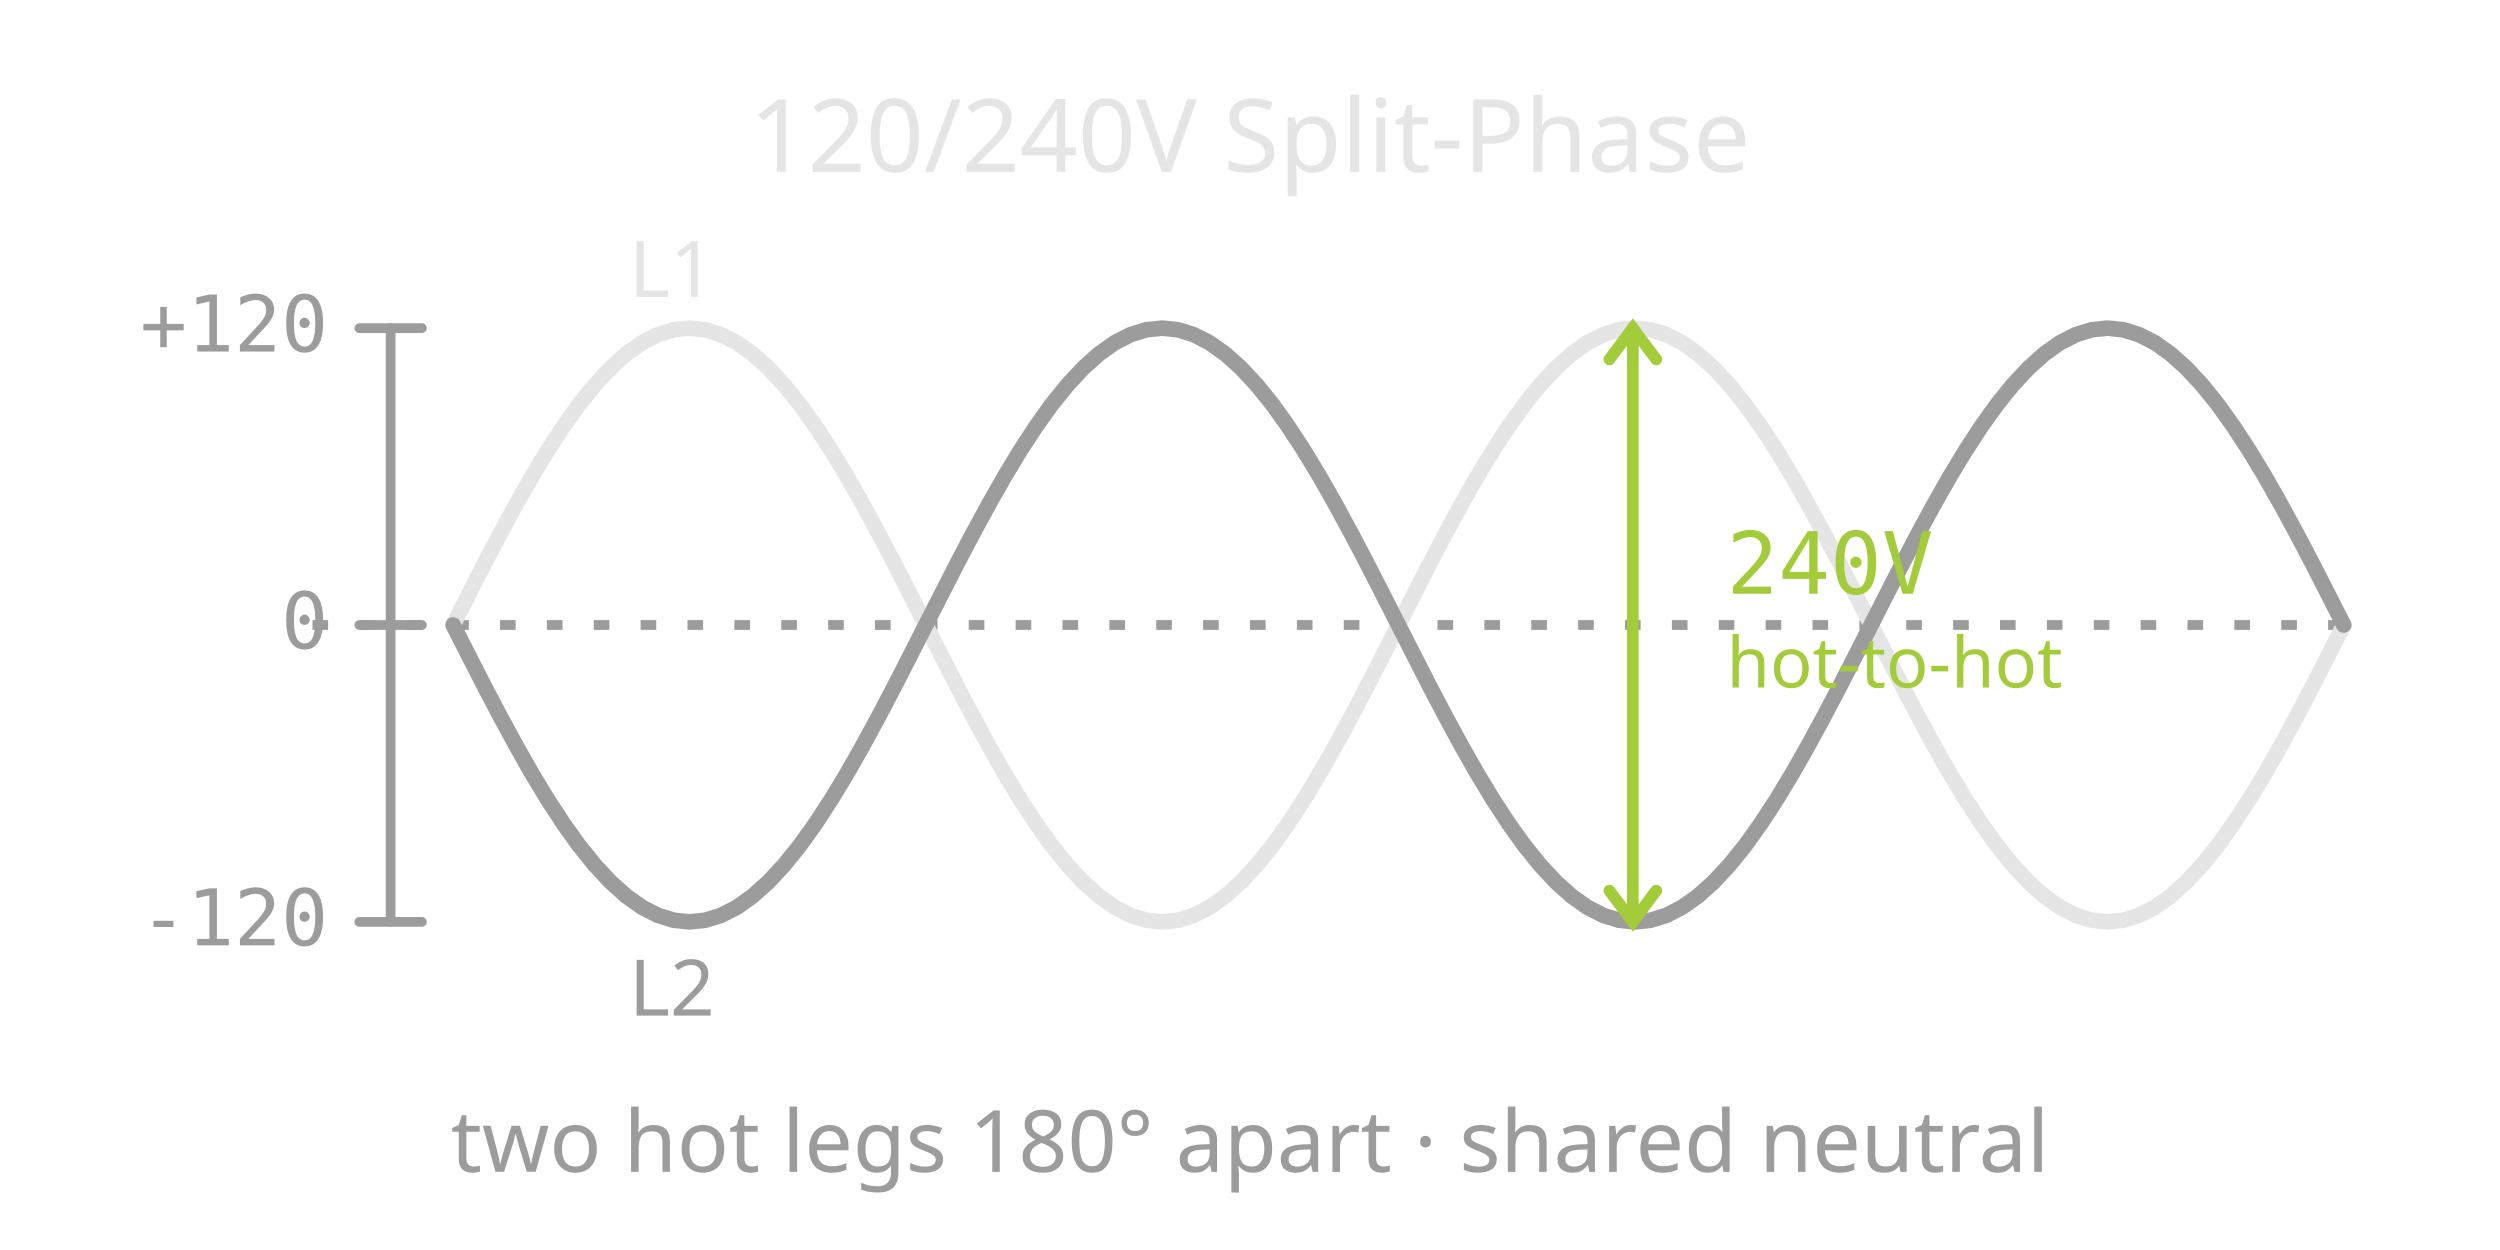
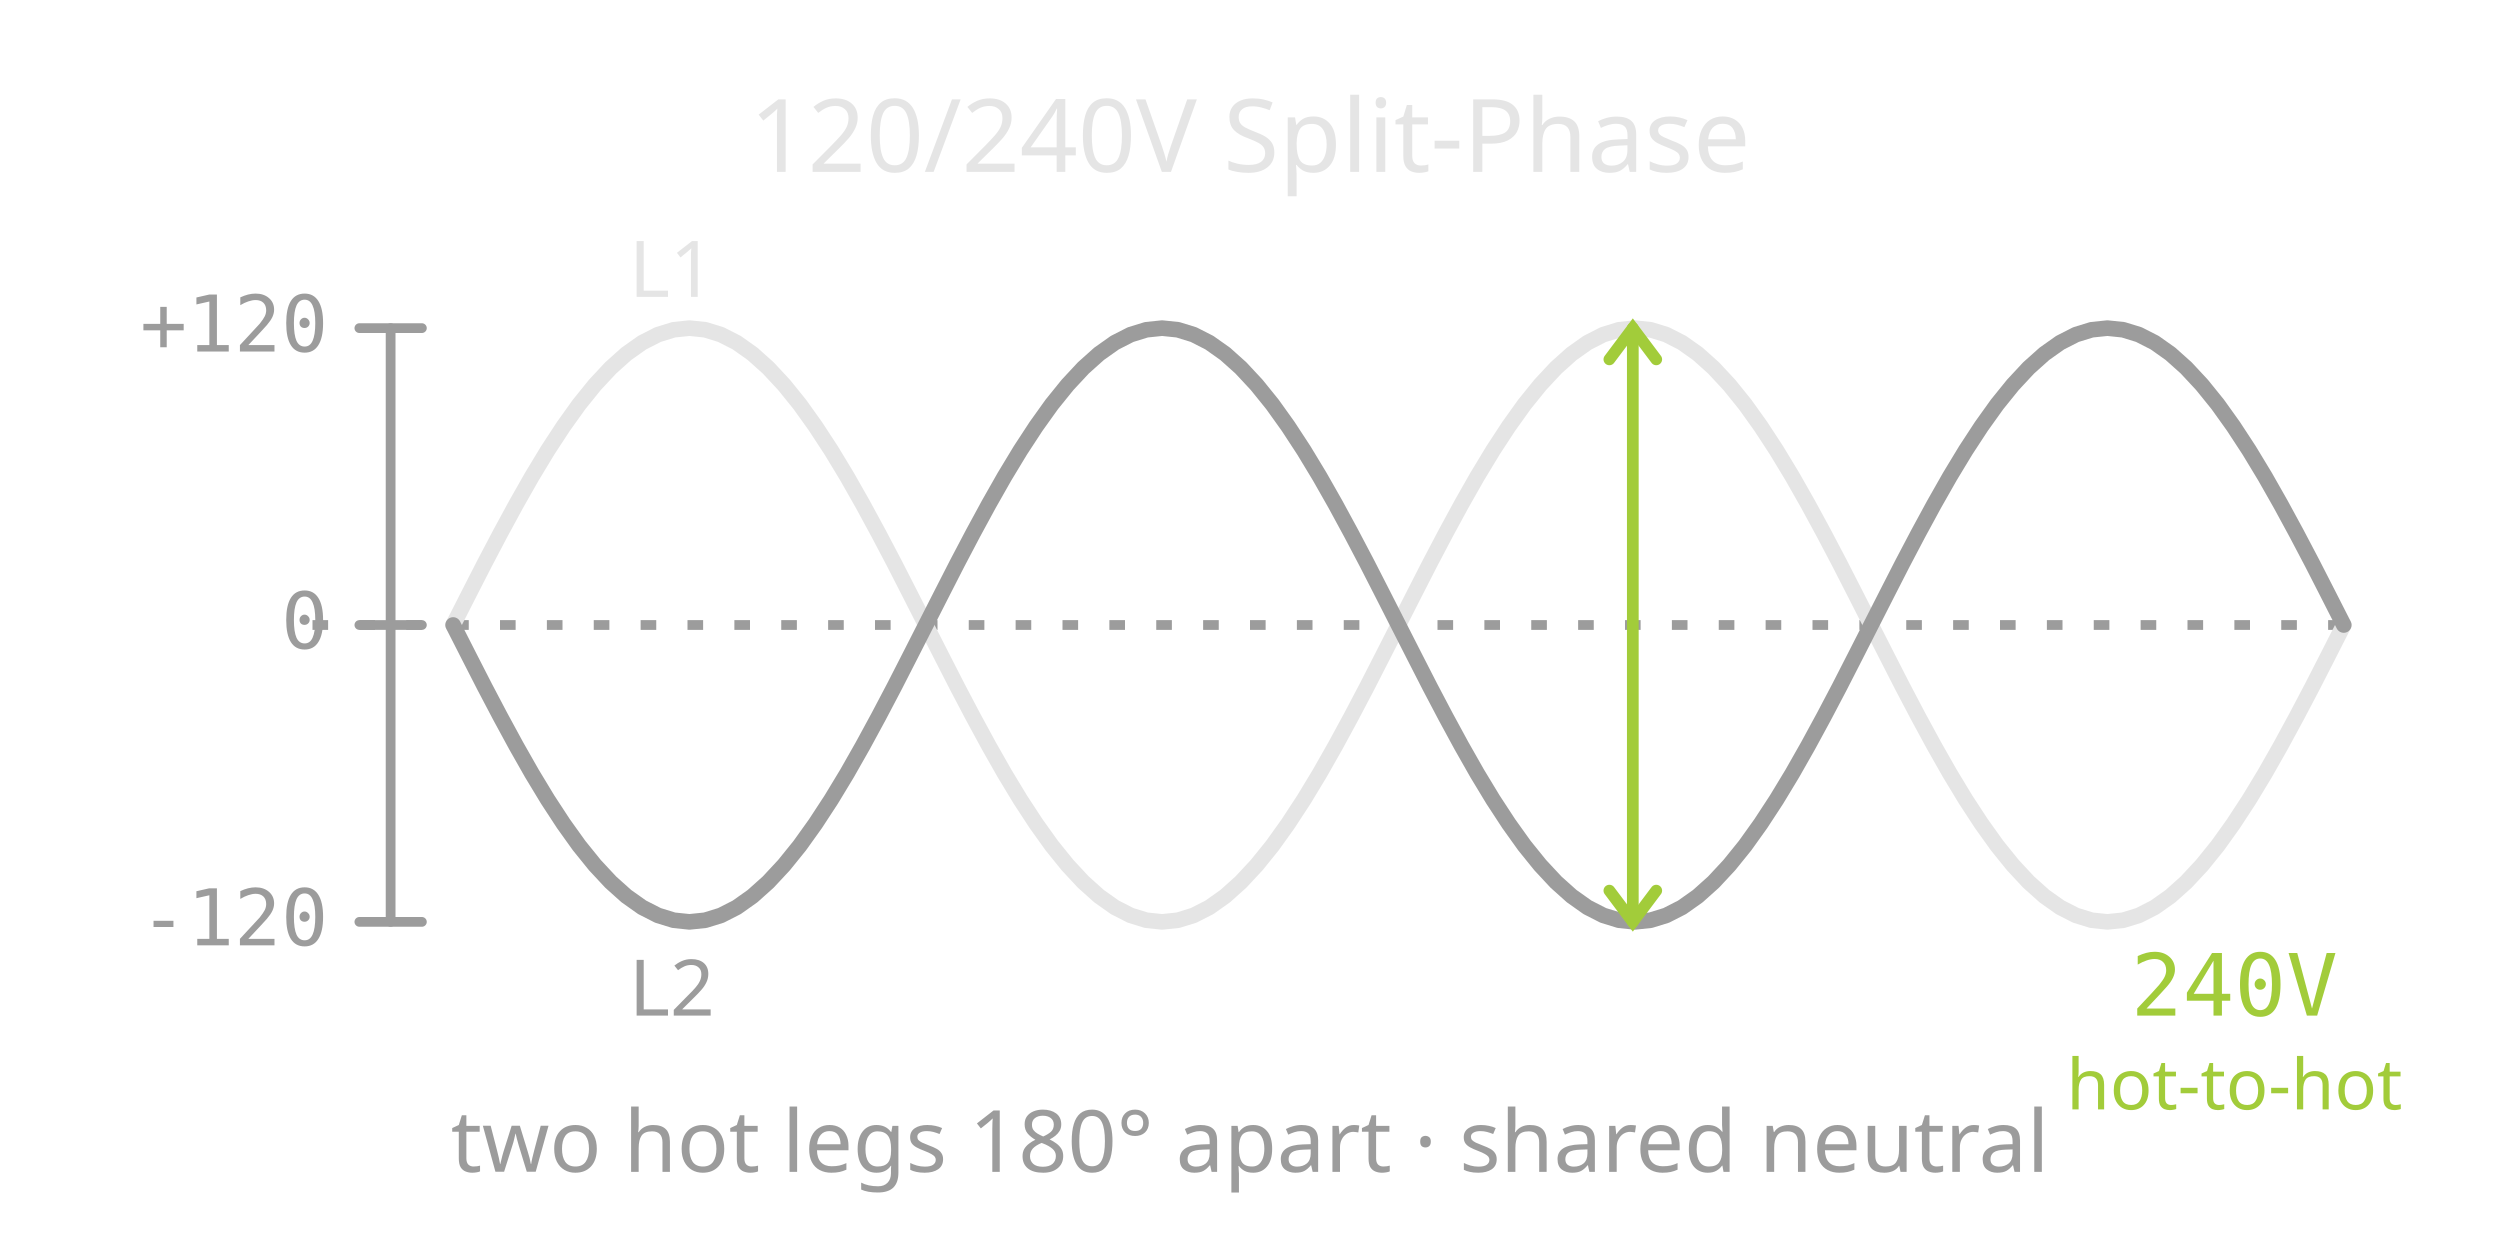
<svg xmlns="http://www.w3.org/2000/svg" viewBox="0 0 320 160" fill="none" font-family="IBM Plex Sans, sans-serif">
  <line x1="40" y1="80" x2="300" y2="80" stroke="#9C9C9C" stroke-width="1.25" stroke-dasharray="2 4" />
  <line x1="50" y1="42" x2="50" y2="118" stroke="#9C9C9C" stroke-width="1.25" stroke-linecap="round" />
  <path d="M 58.0 80.0 L 60.02 76.03 L 62.03 72.1 L 64.05 68.26 L 66.07 64.54 L 68.08 61.0 L 70.1 57.66 L 72.12 54.57 L 74.13 51.76 L 76.15 49.26 L 78.17 47.09 L 80.18 45.29 L 82.2 43.86 L 84.22 42.83 L 86.23 42.21 L 88.25 42.0 L 90.27 42.21 L 92.28 42.83 L 94.3 43.86 L 96.32 45.29 L 98.33 47.09 L 100.35 49.26 L 102.37 51.76 L 104.38 54.57 L 106.4 57.66 L 108.42 61.0 L 110.43 64.54 L 112.45 68.26 L 114.47 72.1 L 116.48 76.03 L 118.5 80.0 L 120.52 83.97 L 122.53 87.9 L 124.55 91.74 L 126.57 95.46 L 128.58 99.0 L 130.6 102.34 L 132.62 105.43 L 134.63 108.24 L 136.65 110.74 L 138.67 112.91 L 140.68 114.71 L 142.7 116.14 L 144.72 117.17 L 146.73 117.79 L 148.75 118.0 L 150.77 117.79 L 152.78 117.17 L 154.8 116.14 L 156.82 114.71 L 158.83 112.91 L 160.85 110.74 L 162.87 108.24 L 164.88 105.43 L 166.9 102.34 L 168.92 99.0 L 170.93 95.46 L 172.95 91.74 L 174.97 87.9 L 176.98 83.97 L 179.0 80.0 L 181.02 76.03 L 183.03 72.1 L 185.05 68.26 L 187.07 64.54 L 189.08 61.0 L 191.1 57.66 L 193.12 54.57 L 195.13 51.76 L 197.15 49.26 L 199.17 47.09 L 201.18 45.29 L 203.2 43.86 L 205.22 42.83 L 207.23 42.21 L 209.25 42.0 L 211.27 42.21 L 213.28 42.83 L 215.3 43.86 L 217.32 45.29 L 219.33 47.09 L 221.35 49.26 L 223.37 51.76 L 225.38 54.57 L 227.4 57.66 L 229.42 61.0 L 231.43 64.54 L 233.45 68.26 L 235.47 72.1 L 237.48 76.03 L 239.5 80.0 L 241.52 83.97 L 243.53 87.9 L 245.55 91.74 L 247.57 95.46 L 249.58 99.0 L 251.6 102.34 L 253.62 105.43 L 255.63 108.24 L 257.65 110.74 L 259.67 112.91 L 261.68 114.71 L 263.7 116.14 L 265.72 117.17 L 267.73 117.79 L 269.75 118.0 L 271.77 117.79 L 273.78 117.17 L 275.8 116.14 L 277.82 114.71 L 279.83 112.91 L 281.85 110.74 L 283.87 108.24 L 285.88 105.43 L 287.9 102.34 L 289.92 99.0 L 291.93 95.46 L 293.95 91.74 L 295.97 87.9 L 297.98 83.97 L 300.0 80.0" stroke="#E5E5E5" stroke-width="2" stroke-linecap="round" stroke-linejoin="round" />
  <path d="M 58.0 80.0 L 60.02 83.97 L 62.03 87.9 L 64.05 91.74 L 66.07 95.46 L 68.08 99.0 L 70.1 102.34 L 72.12 105.43 L 74.13 108.24 L 76.15 110.74 L 78.17 112.91 L 80.18 114.71 L 82.2 116.14 L 84.22 117.17 L 86.23 117.79 L 88.25 118.0 L 90.27 117.79 L 92.28 117.17 L 94.3 116.14 L 96.32 114.71 L 98.33 112.91 L 100.35 110.74 L 102.37 108.24 L 104.38 105.43 L 106.4 102.34 L 108.42 99.0 L 110.43 95.46 L 112.45 91.74 L 114.47 87.9 L 116.48 83.97 L 118.5 80.0 L 120.52 76.03 L 122.53 72.1 L 124.55 68.26 L 126.57 64.54 L 128.58 61.0 L 130.6 57.66 L 132.62 54.57 L 134.63 51.76 L 136.65 49.26 L 138.67 47.09 L 140.68 45.29 L 142.7 43.86 L 144.72 42.83 L 146.73 42.21 L 148.75 42.0 L 150.77 42.21 L 152.78 42.83 L 154.8 43.86 L 156.82 45.29 L 158.83 47.09 L 160.85 49.26 L 162.87 51.76 L 164.88 54.57 L 166.9 57.66 L 168.92 61.0 L 170.93 64.54 L 172.95 68.26 L 174.97 72.1 L 176.98 76.03 L 179.0 80.0 L 181.02 83.97 L 183.03 87.9 L 185.05 91.74 L 187.07 95.46 L 189.08 99.0 L 191.1 102.34 L 193.12 105.43 L 195.13 108.24 L 197.15 110.74 L 199.17 112.91 L 201.18 114.71 L 203.2 116.14 L 205.22 117.17 L 207.23 117.79 L 209.25 118.0 L 211.27 117.79 L 213.28 117.17 L 215.3 116.14 L 217.32 114.71 L 219.33 112.91 L 221.35 110.74 L 223.37 108.24 L 225.38 105.43 L 227.4 102.34 L 229.42 99.0 L 231.43 95.46 L 233.45 91.74 L 235.47 87.9 L 237.48 83.97 L 239.5 80.0 L 241.52 76.03 L 243.53 72.1 L 245.55 68.26 L 247.57 64.54 L 249.58 61.0 L 251.6 57.66 L 253.62 54.57 L 255.63 51.76 L 257.65 49.26 L 259.67 47.09 L 261.68 45.29 L 263.7 43.86 L 265.72 42.83 L 267.73 42.21 L 269.75 42.0 L 271.77 42.21 L 273.78 42.83 L 275.8 43.86 L 277.82 45.29 L 279.83 47.09 L 281.85 49.26 L 283.87 51.76 L 285.88 54.57 L 287.9 57.66 L 289.92 61.0 L 291.93 64.54 L 293.95 68.26 L 295.97 72.1 L 297.98 76.03 L 300.0 80.0" stroke="#9C9C9C" stroke-width="2" stroke-linecap="round" stroke-linejoin="round" />
  <g stroke="#9C9C9C" stroke-width="1.25" stroke-linecap="round">
    <line x1="46" y1="42" x2="54" y2="42" />
    <line x1="46" y1="80" x2="54" y2="80" />
    <line x1="46" y1="118" x2="54" y2="118" />
  </g>
  <g fill="#9C9C9C" font-size="10" font-weight="500" text-anchor="end" font-family="DM Mono, monospace">
    <text x="42" y="45">+120</text>
    <text x="42" y="83">0</text>
    <text x="42" y="121">-120</text>
  </g>
  <text x="86" y="38" fill="#E5E5E5" font-size="10" font-weight="500" text-anchor="middle">L1</text>
  <text x="86" y="130" fill="#9C9C9C" font-size="10" font-weight="500" text-anchor="middle">L2</text>
  <g stroke="#A2CC3A" stroke-width="1.5" stroke-linecap="round">
    <line x1="209" y1="42" x2="209" y2="118" />
    <path d="M206 46 L209 42 L212 46" />
    <path d="M206 114 L209 118 L212 114" />
  </g>
-   <text x="221" y="76" fill="#A2CC3A" font-size="11" font-weight="500" text-anchor="start" font-family="DM Mono, monospace">240V</text>
-   <text x="221" y="88" fill="#A2CC3A" font-size="9" font-weight="500" text-anchor="start">hot-to-hot</text>
+   <text x="286" y="130" fill="#A2CC3A" font-size="11" font-weight="500" text-anchor="middle" font-family="DM Mono, monospace">240V</text>
+   <text x="286" y="142" fill="#A2CC3A" font-size="9" font-weight="500" text-anchor="middle">hot-to-hot</text>
  <text x="160" y="22" fill="#E5E5E5" font-size="13" font-weight="500" text-anchor="middle">120/240V Split-Phase</text>
  <text x="160" y="150" fill="#9C9C9C" font-size="11" font-weight="500" text-anchor="middle">two hot legs 180° apart · shared neutral</text>
</svg>
